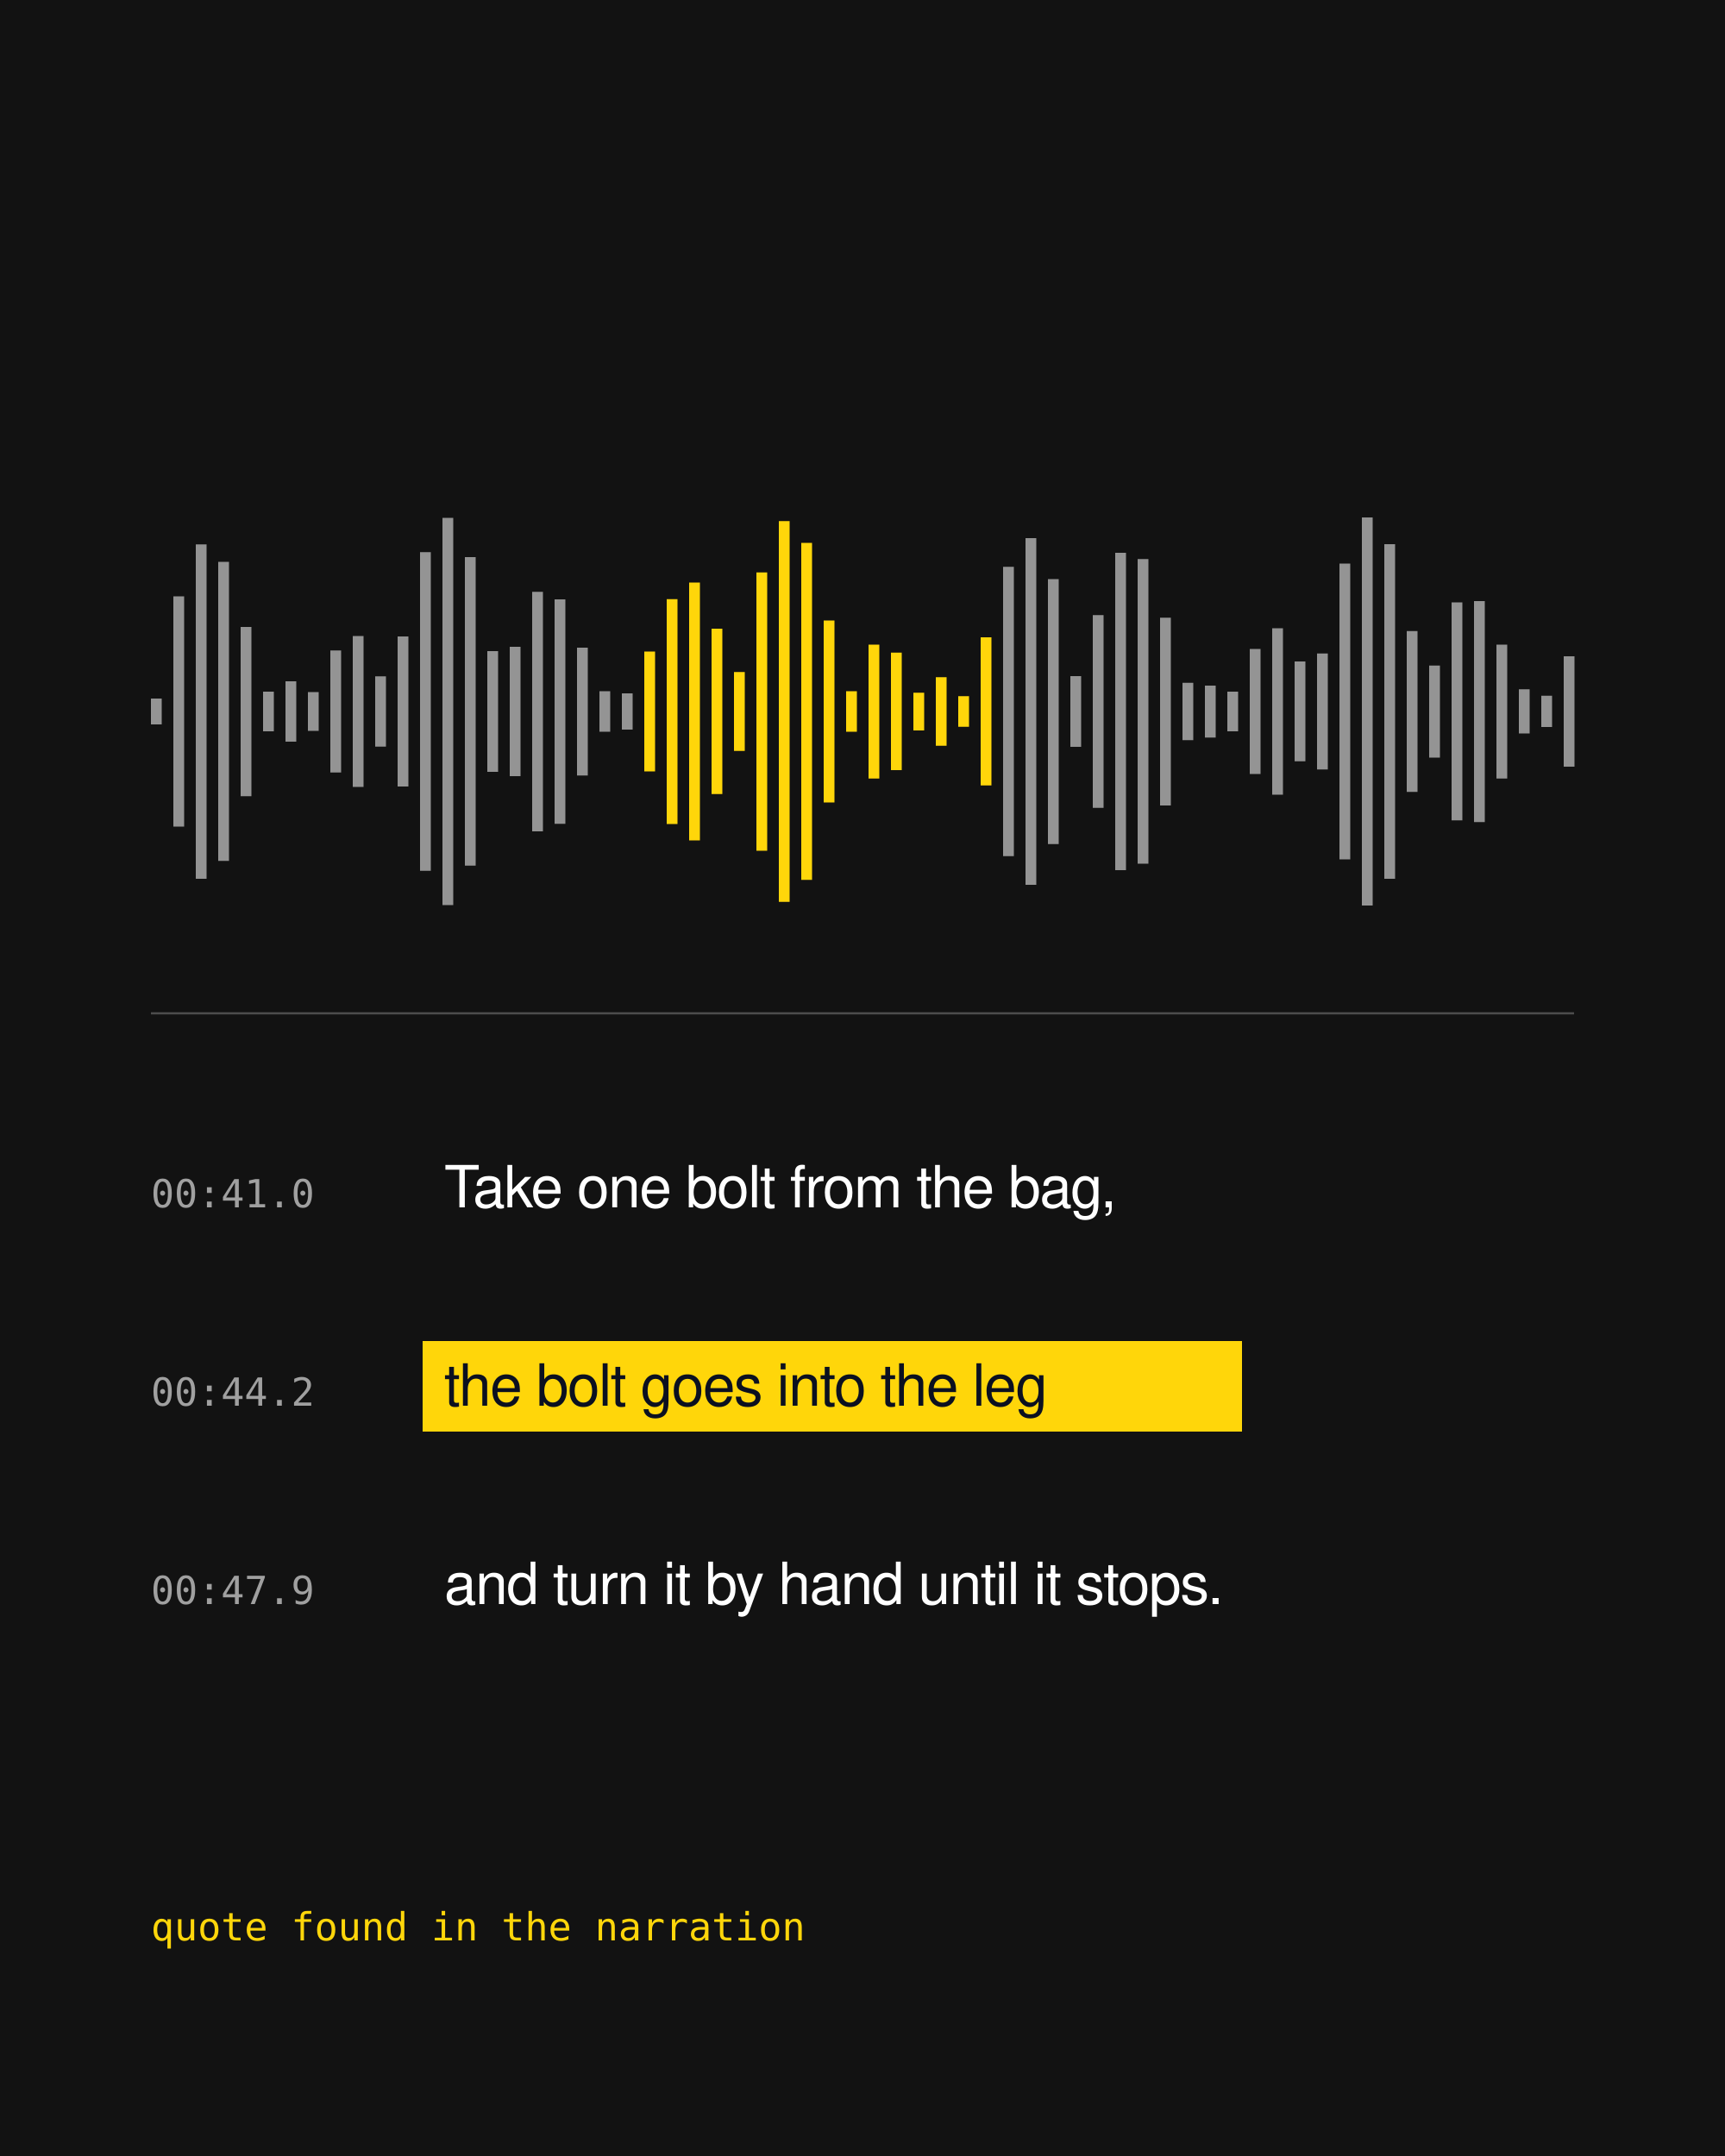
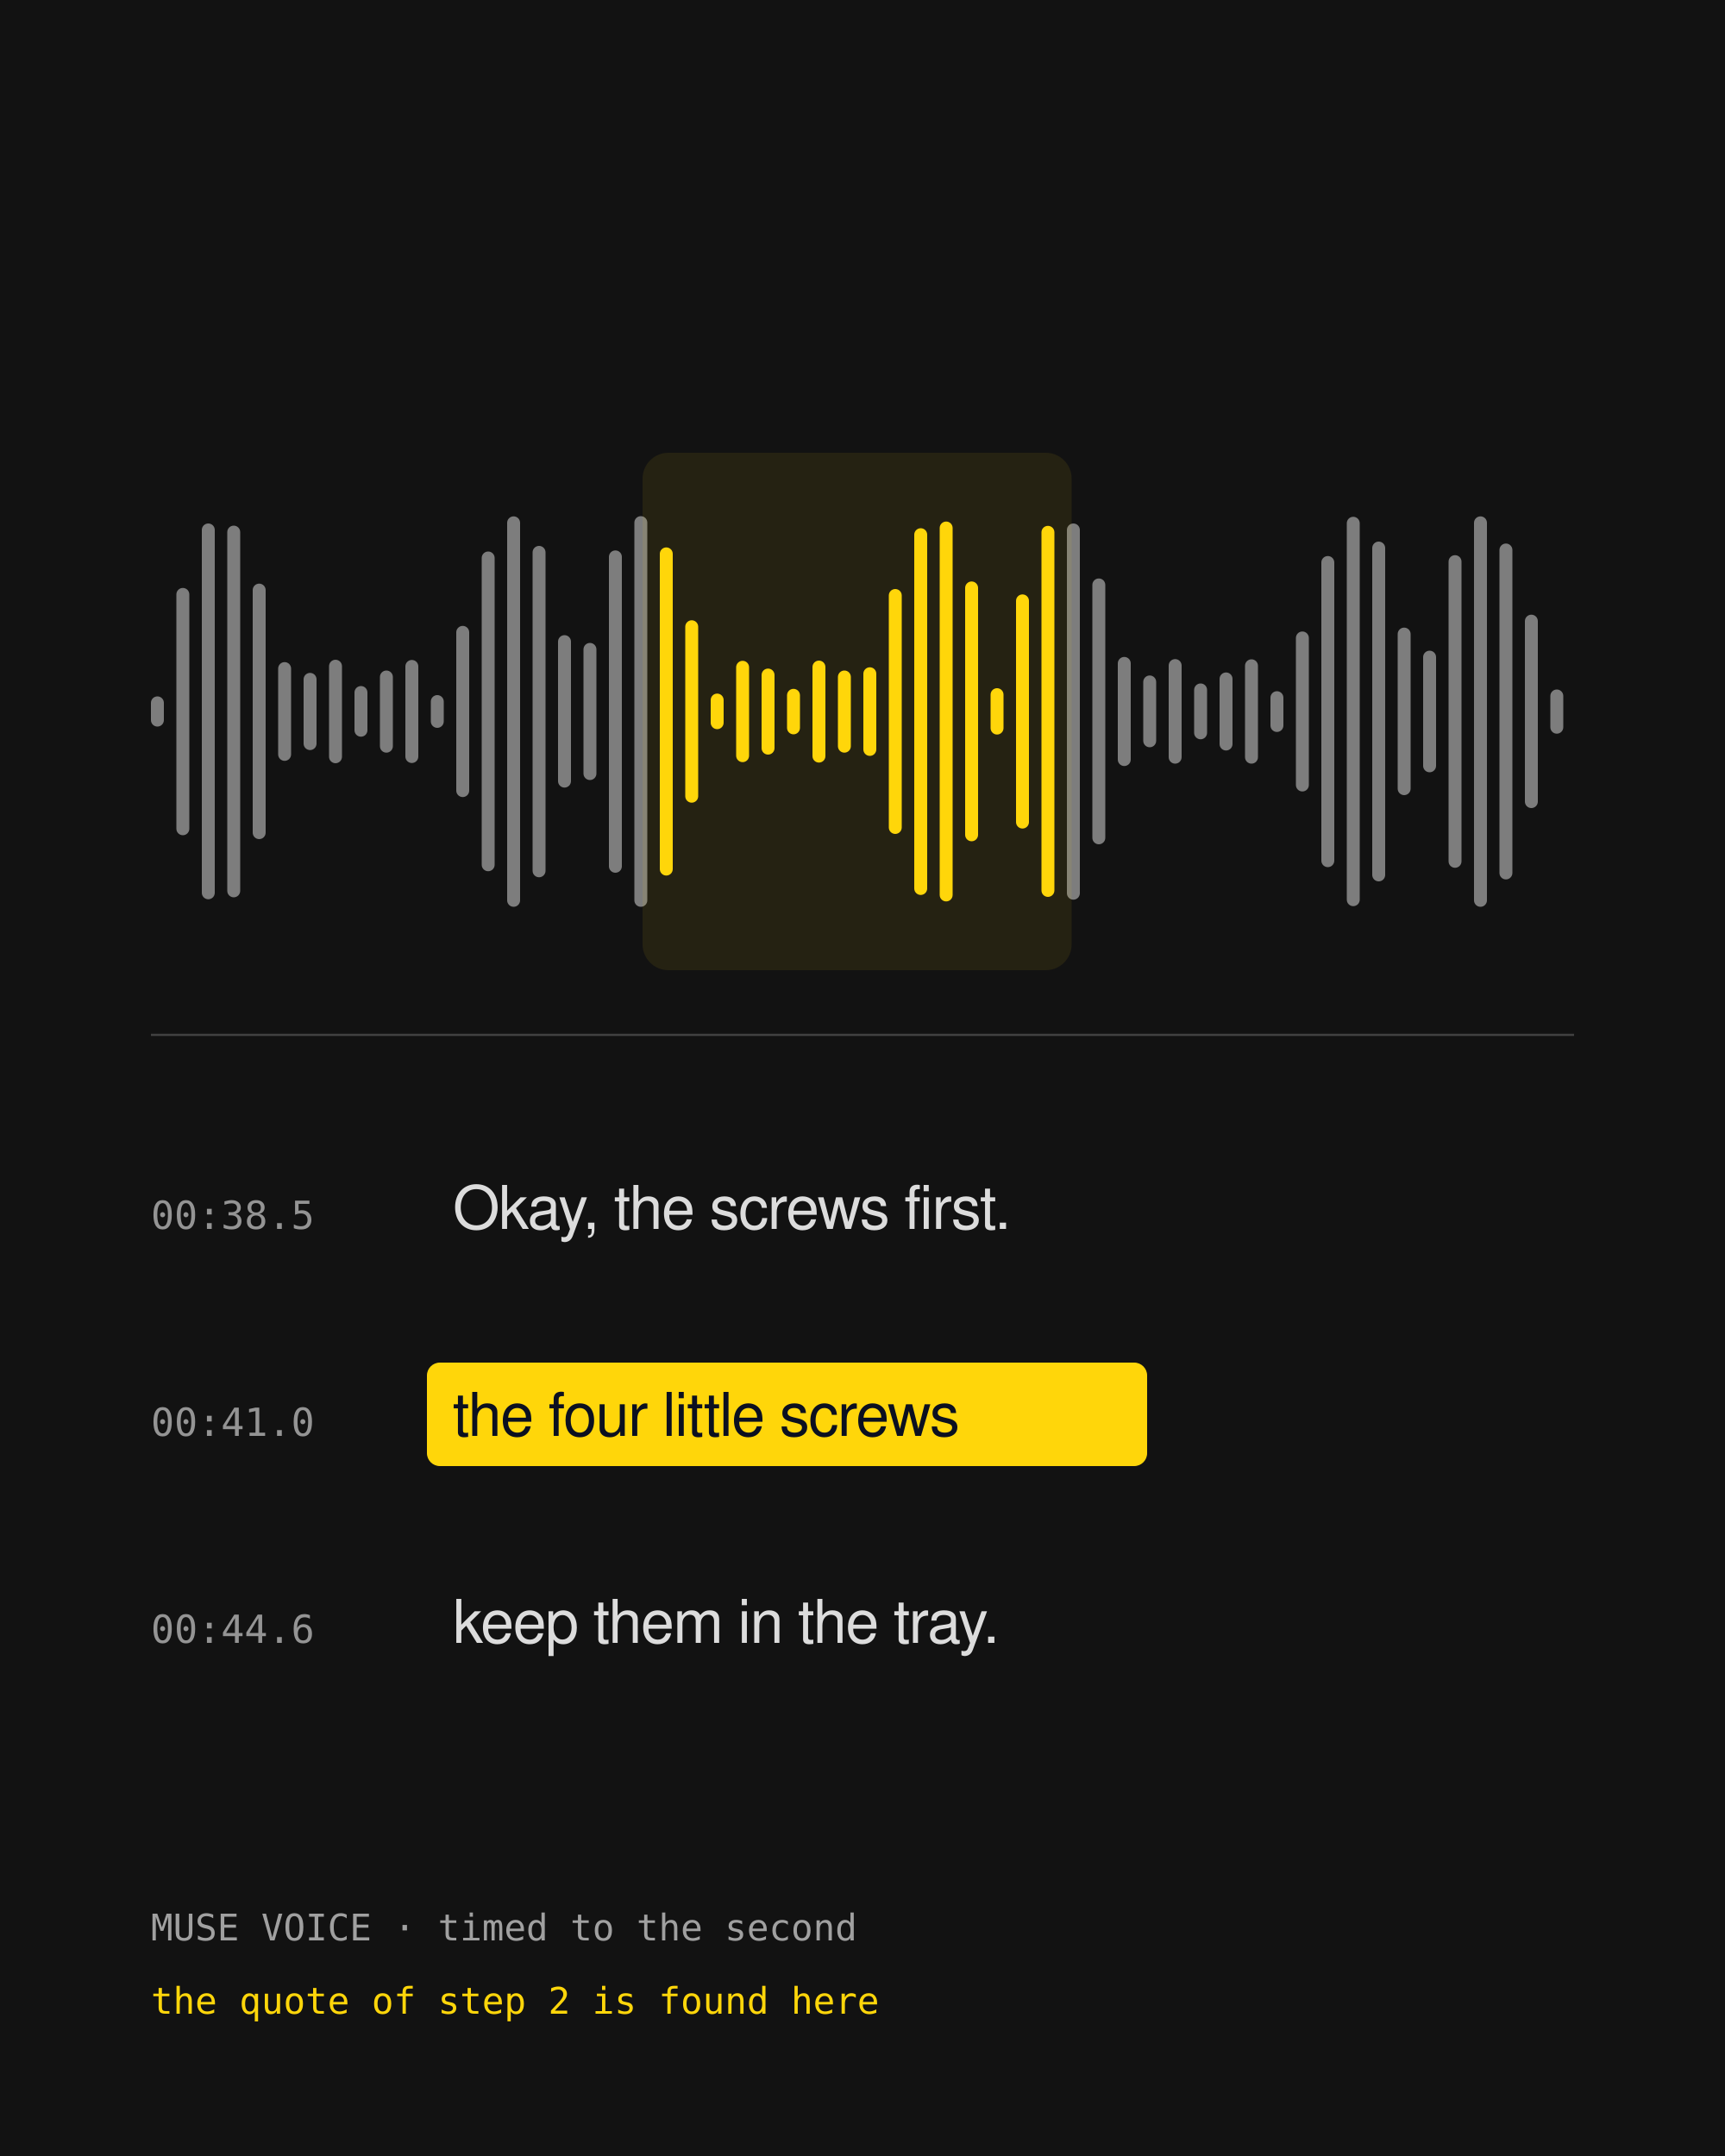
- <svg xmlns="http://www.w3.org/2000/svg" viewBox="0 0 800 1000" role="img" aria-label="The narration is transcribed and timed; the quote for a step is found in it" preserveAspectRatio="xMidYMid slice">
+ <svg xmlns="http://www.w3.org/2000/svg" viewBox="0 0 800 1000" role="img" aria-label="Muse Voice transcribes the narration to the second; the step's quote is found in it" preserveAspectRatio="xMidYMid slice">
  <rect width="800" height="1000" fill="#121212" />
-   <rect x="70.0" y="324.0" width="5" height="12.0" fill="#ffffff" opacity="0.55" />
-   <rect x="80.4" y="276.6" width="5" height="106.8" fill="#ffffff" opacity="0.55" />
-   <rect x="90.8" y="252.5" width="5" height="155.1" fill="#ffffff" opacity="0.55" />
-   <rect x="101.2" y="260.6" width="5" height="138.7" fill="#ffffff" opacity="0.55" />
-   <rect x="111.6" y="290.8" width="5" height="78.5" fill="#ffffff" opacity="0.55" />
-   <rect x="122.0" y="320.8" width="5" height="18.4" fill="#ffffff" opacity="0.55" />
-   <rect x="132.4" y="316.0" width="5" height="28.0" fill="#ffffff" opacity="0.55" />
-   <rect x="142.8" y="321.0" width="5" height="18.0" fill="#ffffff" opacity="0.55" />
-   <rect x="153.2" y="301.7" width="5" height="56.6" fill="#ffffff" opacity="0.55" />
-   <rect x="163.6" y="295.0" width="5" height="70.0" fill="#ffffff" opacity="0.55" />
-   <rect x="174.0" y="313.7" width="5" height="32.6" fill="#ffffff" opacity="0.55" />
-   <rect x="184.4" y="295.2" width="5" height="69.6" fill="#ffffff" opacity="0.55" />
-   <rect x="194.8" y="256.1" width="5" height="147.8" fill="#ffffff" opacity="0.55" />
-   <rect x="205.2" y="240.2" width="5" height="179.6" fill="#ffffff" opacity="0.55" />
-   <rect x="215.6" y="258.4" width="5" height="143.1" fill="#ffffff" opacity="0.55" />
-   <rect x="226.0" y="302.0" width="5" height="56.0" fill="#ffffff" opacity="0.55" />
-   <rect x="236.4" y="300.0" width="5" height="60.0" fill="#ffffff" opacity="0.55" />
-   <rect x="246.8" y="274.5" width="5" height="111.1" fill="#ffffff" opacity="0.55" />
-   <rect x="257.2" y="278.0" width="5" height="104.1" fill="#ffffff" opacity="0.55" />
-   <rect x="267.6" y="300.4" width="5" height="59.3" fill="#ffffff" opacity="0.55" />
-   <rect x="278.0" y="320.6" width="5" height="18.8" fill="#ffffff" opacity="0.55" />
-   <rect x="288.4" y="321.6" width="5" height="16.8" fill="#ffffff" opacity="0.55" />
-   <rect x="298.8" y="302.2" width="5" height="55.6" fill="#ffd60a" opacity="1" />
-   <rect x="309.2" y="277.9" width="5" height="104.3" fill="#ffd60a" opacity="1" />
-   <rect x="319.6" y="270.2" width="5" height="119.6" fill="#ffd60a" opacity="1" />
-   <rect x="330.0" y="291.6" width="5" height="76.7" fill="#ffd60a" opacity="1" />
-   <rect x="340.4" y="311.7" width="5" height="36.6" fill="#ffd60a" opacity="1" />
-   <rect x="350.8" y="265.5" width="5" height="129.1" fill="#ffd60a" opacity="1" />
-   <rect x="361.2" y="241.7" width="5" height="176.6" fill="#ffd60a" opacity="1" />
-   <rect x="371.6" y="251.8" width="5" height="156.3" fill="#ffd60a" opacity="1" />
-   <rect x="382.0" y="287.8" width="5" height="84.4" fill="#ffd60a" opacity="1" />
-   <rect x="392.4" y="320.6" width="5" height="18.8" fill="#ffd60a" opacity="1" />
-   <rect x="402.8" y="299.0" width="5" height="62.1" fill="#ffd60a" opacity="1" />
-   <rect x="413.2" y="302.7" width="5" height="54.5" fill="#ffd60a" opacity="1" />
-   <rect x="423.6" y="321.3" width="5" height="17.5" fill="#ffd60a" opacity="1" />
-   <rect x="434.0" y="314.1" width="5" height="31.8" fill="#ffd60a" opacity="1" />
-   <rect x="444.4" y="322.9" width="5" height="14.2" fill="#ffd60a" opacity="1" />
-   <rect x="454.8" y="295.6" width="5" height="68.7" fill="#ffd60a" opacity="1" />
-   <rect x="465.2" y="262.9" width="5" height="134.2" fill="#ffffff" opacity="0.55" />
-   <rect x="475.6" y="249.6" width="5" height="160.8" fill="#ffffff" opacity="0.55" />
-   <rect x="486.0" y="268.6" width="5" height="122.9" fill="#ffffff" opacity="0.55" />
-   <rect x="496.4" y="313.6" width="5" height="32.8" fill="#ffffff" opacity="0.55" />
-   <rect x="506.8" y="285.3" width="5" height="89.4" fill="#ffffff" opacity="0.55" />
-   <rect x="517.2" y="256.4" width="5" height="147.2" fill="#ffffff" opacity="0.55" />
-   <rect x="527.6" y="259.3" width="5" height="141.3" fill="#ffffff" opacity="0.55" />
-   <rect x="538.0" y="286.5" width="5" height="87.1" fill="#ffffff" opacity="0.55" />
-   <rect x="548.4" y="316.7" width="5" height="26.6" fill="#ffffff" opacity="0.55" />
-   <rect x="558.8" y="318.0" width="5" height="24.1" fill="#ffffff" opacity="0.55" />
-   <rect x="569.2" y="320.8" width="5" height="18.4" fill="#ffffff" opacity="0.55" />
-   <rect x="579.6" y="301.0" width="5" height="58.0" fill="#ffffff" opacity="0.55" />
-   <rect x="590.0" y="291.4" width="5" height="77.2" fill="#ffffff" opacity="0.55" />
-   <rect x="600.4" y="306.8" width="5" height="46.3" fill="#ffffff" opacity="0.55" />
-   <rect x="610.8" y="303.1" width="5" height="53.8" fill="#ffffff" opacity="0.55" />
-   <rect x="621.2" y="261.4" width="5" height="137.2" fill="#ffffff" opacity="0.55" />
-   <rect x="631.6" y="240.0" width="5" height="180.0" fill="#ffffff" opacity="0.55" />
-   <rect x="642.0" y="252.4" width="5" height="155.2" fill="#ffffff" opacity="0.55" />
-   <rect x="652.4" y="292.7" width="5" height="74.6" fill="#ffffff" opacity="0.55" />
-   <rect x="662.8" y="308.7" width="5" height="42.7" fill="#ffffff" opacity="0.55" />
-   <rect x="673.2" y="279.4" width="5" height="101.1" fill="#ffffff" opacity="0.55" />
-   <rect x="683.6" y="278.8" width="5" height="102.5" fill="#ffffff" opacity="0.55" />
-   <rect x="694.0" y="299.0" width="5" height="62.1" fill="#ffffff" opacity="0.55" />
-   <rect x="704.4" y="319.7" width="5" height="20.5" fill="#ffffff" opacity="0.55" />
-   <rect x="714.8" y="322.7" width="5" height="14.5" fill="#ffffff" opacity="0.55" />
-   <rect x="725.2" y="304.4" width="5" height="51.2" fill="#ffffff" opacity="0.55" />
-   <line x1="70" y1="470" x2="730" y2="470" stroke="#ffffff" stroke-opacity=".25" />
-   <text x="70" y="560" font-family="JetBrains Mono, ui-monospace, Menlo, monospace" font-size="18" fill="#ffffff" text-anchor="start" font-weight="400" letter-spacing="0" opacity="0.6">00:41.0</text>
-   <text x="206" y="560" font-family="Inter Tight, Helvetica, Arial, sans-serif" font-size="27" fill="#ffffff" text-anchor="start" font-weight="400" letter-spacing="-0.02em" opacity="1.0">Take one bolt from the bag,</text>
-   <text x="70" y="652" font-family="JetBrains Mono, ui-monospace, Menlo, monospace" font-size="18" fill="#ffffff" text-anchor="start" font-weight="400" letter-spacing="0" opacity="0.6">00:44.2</text>
-   <rect x="196" y="622" width="380" height="42" fill="#ffd60a" />
-   <text x="206" y="652" font-family="Inter Tight, Helvetica, Arial, sans-serif" font-size="27" fill="#0b1020" text-anchor="start" font-weight="400" letter-spacing="-0.02em" opacity="1.0">the bolt goes into the leg</text>
-   <text x="70" y="744" font-family="JetBrains Mono, ui-monospace, Menlo, monospace" font-size="18" fill="#ffffff" text-anchor="start" font-weight="400" letter-spacing="0" opacity="0.6">00:47.9</text>
-   <text x="206" y="744" font-family="Inter Tight, Helvetica, Arial, sans-serif" font-size="27" fill="#ffffff" text-anchor="start" font-weight="400" letter-spacing="-0.02em" opacity="1.0">and turn it by hand until it stops.</text>
-   <text x="70" y="900" font-family="JetBrains Mono, ui-monospace, Menlo, monospace" font-size="18" fill="#ffd60a" text-anchor="start" font-weight="400" letter-spacing="0" opacity="1.0">quote found in the narration</text>
+   <rect x="70.0" y="323.0" width="6" height="14.0" rx="3" fill="#ffffff" opacity="0.45" />
+   <rect x="81.8" y="272.7" width="6" height="114.7" rx="3" fill="#ffffff" opacity="0.45" />
+   <rect x="93.6" y="242.8" width="6" height="174.3" rx="3" fill="#ffffff" opacity="0.45" />
+   <rect x="105.4" y="243.8" width="6" height="172.4" rx="3" fill="#ffffff" opacity="0.45" />
+   <rect x="117.2" y="270.7" width="6" height="118.5" rx="3" fill="#ffffff" opacity="0.45" />
+   <rect x="129.0" y="307.1" width="6" height="45.8" rx="3" fill="#ffffff" opacity="0.45" />
+   <rect x="140.8" y="312.1" width="6" height="35.8" rx="3" fill="#ffffff" opacity="0.45" />
+   <rect x="152.6" y="306.0" width="6" height="48.0" rx="3" fill="#ffffff" opacity="0.45" />
+   <rect x="164.4" y="318.2" width="6" height="23.5" rx="3" fill="#ffffff" opacity="0.45" />
+   <rect x="176.2" y="311.0" width="6" height="38.1" rx="3" fill="#ffffff" opacity="0.45" />
+   <rect x="188.0" y="306.1" width="6" height="47.8" rx="3" fill="#ffffff" opacity="0.45" />
+   <rect x="199.8" y="322.4" width="6" height="15.2" rx="3" fill="#ffffff" opacity="0.45" />
+   <rect x="211.6" y="290.3" width="6" height="79.4" rx="3" fill="#ffffff" opacity="0.45" />
+   <rect x="223.4" y="255.8" width="6" height="148.3" rx="3" fill="#ffffff" opacity="0.45" />
+   <rect x="235.2" y="239.5" width="6" height="181.1" rx="3" fill="#ffffff" opacity="0.45" />
+   <rect x="247.0" y="253.2" width="6" height="153.7" rx="3" fill="#ffffff" opacity="0.45" />
+   <rect x="258.8" y="294.6" width="6" height="70.7" rx="3" fill="#ffffff" opacity="0.45" />
+   <rect x="270.6" y="298.2" width="6" height="63.6" rx="3" fill="#ffffff" opacity="0.45" />
+   <rect x="282.4" y="255.3" width="6" height="149.5" rx="3" fill="#ffffff" opacity="0.45" />
+   <rect x="294.2" y="239.4" width="6" height="181.2" rx="3" fill="#ffffff" opacity="0.45" />
+   <rect x="306.0" y="253.9" width="6" height="152.2" rx="3" fill="#ffd60a" opacity="1" />
+   <rect x="317.8" y="287.7" width="6" height="84.6" rx="3" fill="#ffd60a" opacity="1" />
+   <rect x="329.6" y="321.7" width="6" height="16.5" rx="3" fill="#ffd60a" opacity="1" />
+   <rect x="341.4" y="306.5" width="6" height="47.0" rx="3" fill="#ffd60a" opacity="1" />
+   <rect x="353.2" y="310.1" width="6" height="39.9" rx="3" fill="#ffd60a" opacity="1" />
+   <rect x="365.0" y="319.5" width="6" height="21.1" rx="3" fill="#ffd60a" opacity="1" />
+   <rect x="376.8" y="306.4" width="6" height="47.3" rx="3" fill="#ffd60a" opacity="1" />
+   <rect x="388.6" y="311.0" width="6" height="38.1" rx="3" fill="#ffd60a" opacity="1" />
+   <rect x="400.4" y="309.5" width="6" height="41.1" rx="3" fill="#ffd60a" opacity="1" />
+   <rect x="412.2" y="273.2" width="6" height="113.6" rx="3" fill="#ffd60a" opacity="1" />
+   <rect x="424.0" y="245.0" width="6" height="170.1" rx="3" fill="#ffd60a" opacity="1" />
+   <rect x="435.8" y="241.9" width="6" height="176.2" rx="3" fill="#ffd60a" opacity="1" />
+   <rect x="447.6" y="269.7" width="6" height="120.5" rx="3" fill="#ffd60a" opacity="1" />
+   <rect x="459.4" y="319.2" width="6" height="21.5" rx="3" fill="#ffd60a" opacity="1" />
+   <rect x="471.2" y="275.7" width="6" height="108.6" rx="3" fill="#ffd60a" opacity="1" />
+   <rect x="483.0" y="243.9" width="6" height="172.1" rx="3" fill="#ffd60a" opacity="1" />
+   <rect x="494.8" y="242.8" width="6" height="174.5" rx="3" fill="#ffffff" opacity="0.45" />
+   <rect x="506.6" y="268.3" width="6" height="123.3" rx="3" fill="#ffffff" opacity="0.45" />
+   <rect x="518.4" y="304.7" width="6" height="50.6" rx="3" fill="#ffffff" opacity="0.45" />
+   <rect x="530.2" y="313.3" width="6" height="33.3" rx="3" fill="#ffffff" opacity="0.45" />
+   <rect x="542.0" y="305.7" width="6" height="48.5" rx="3" fill="#ffffff" opacity="0.45" />
+   <rect x="553.8" y="317.0" width="6" height="25.9" rx="3" fill="#ffffff" opacity="0.45" />
+   <rect x="565.6" y="311.9" width="6" height="36.2" rx="3" fill="#ffffff" opacity="0.45" />
+   <rect x="577.4" y="305.8" width="6" height="48.4" rx="3" fill="#ffffff" opacity="0.45" />
+   <rect x="589.2" y="320.6" width="6" height="18.9" rx="3" fill="#ffffff" opacity="0.45" />
+   <rect x="601.0" y="292.9" width="6" height="74.2" rx="3" fill="#ffffff" opacity="0.45" />
+   <rect x="612.8" y="257.9" width="6" height="144.3" rx="3" fill="#ffffff" opacity="0.45" />
+   <rect x="624.6" y="239.7" width="6" height="180.6" rx="3" fill="#ffffff" opacity="0.45" />
+   <rect x="636.4" y="251.2" width="6" height="157.6" rx="3" fill="#ffffff" opacity="0.45" />
+   <rect x="648.2" y="291.1" width="6" height="77.7" rx="3" fill="#ffffff" opacity="0.45" />
+   <rect x="660.0" y="301.8" width="6" height="56.4" rx="3" fill="#ffffff" opacity="0.45" />
+   <rect x="671.8" y="257.5" width="6" height="145.0" rx="3" fill="#ffffff" opacity="0.45" />
+   <rect x="683.6" y="239.5" width="6" height="181.1" rx="3" fill="#ffffff" opacity="0.45" />
+   <rect x="695.4" y="252.1" width="6" height="155.8" rx="3" fill="#ffffff" opacity="0.45" />
+   <rect x="707.2" y="285.1" width="6" height="89.7" rx="3" fill="#ffffff" opacity="0.45" />
+   <rect x="719.0" y="319.8" width="6" height="20.5" rx="3" fill="#ffffff" opacity="0.45" />
+   <rect x="298" y="210" width="199" height="240" rx="12" fill="#ffd60a" opacity=".08" />
+   <line x1="70" y1="480" x2="730" y2="480" stroke="#ffffff" stroke-opacity=".2" />
+   <text x="70" y="570" font-family="JetBrains Mono, ui-monospace, Menlo, monospace" font-size="18" fill="#ffffff" text-anchor="start" font-weight="400" letter-spacing="0" opacity="0.55">00:38.5</text>
+   <text x="210" y="570" font-family="Inter Tight, Helvetica, Arial, sans-serif" font-size="28" fill="#ffffff" text-anchor="start" font-weight="400" letter-spacing="-0.02em" opacity="0.85">Okay, the screws first.</text>
+   <text x="70" y="666" font-family="JetBrains Mono, ui-monospace, Menlo, monospace" font-size="18" fill="#ffffff" text-anchor="start" font-weight="400" letter-spacing="0" opacity="0.55">00:41.0</text>
+   <rect x="198" y="632" width="334" height="48" rx="6" fill="#ffd60a" />
+   <text x="210" y="666" font-family="Inter Tight, Helvetica, Arial, sans-serif" font-size="28" fill="#0b1020" text-anchor="start" font-weight="400" letter-spacing="-0.02em" opacity="1">the four little screws</text>
+   <text x="70" y="762" font-family="JetBrains Mono, ui-monospace, Menlo, monospace" font-size="18" fill="#ffffff" text-anchor="start" font-weight="400" letter-spacing="0" opacity="0.55">00:44.6</text>
+   <text x="210" y="762" font-family="Inter Tight, Helvetica, Arial, sans-serif" font-size="28" fill="#ffffff" text-anchor="start" font-weight="400" letter-spacing="-0.02em" opacity="0.85">keep them in the tray.</text>
+   <text x="70" y="900" font-family="JetBrains Mono, ui-monospace, Menlo, monospace" font-size="17" fill="#ffffff" text-anchor="start" font-weight="400" letter-spacing="0" opacity="0.6">MUSE VOICE · timed to the second</text>
+   <text x="70" y="934" font-family="JetBrains Mono, ui-monospace, Menlo, monospace" font-size="17" fill="#ffd60a" text-anchor="start" font-weight="400" letter-spacing="0" opacity="1.0">the quote of step 2 is found here</text>
</svg>
